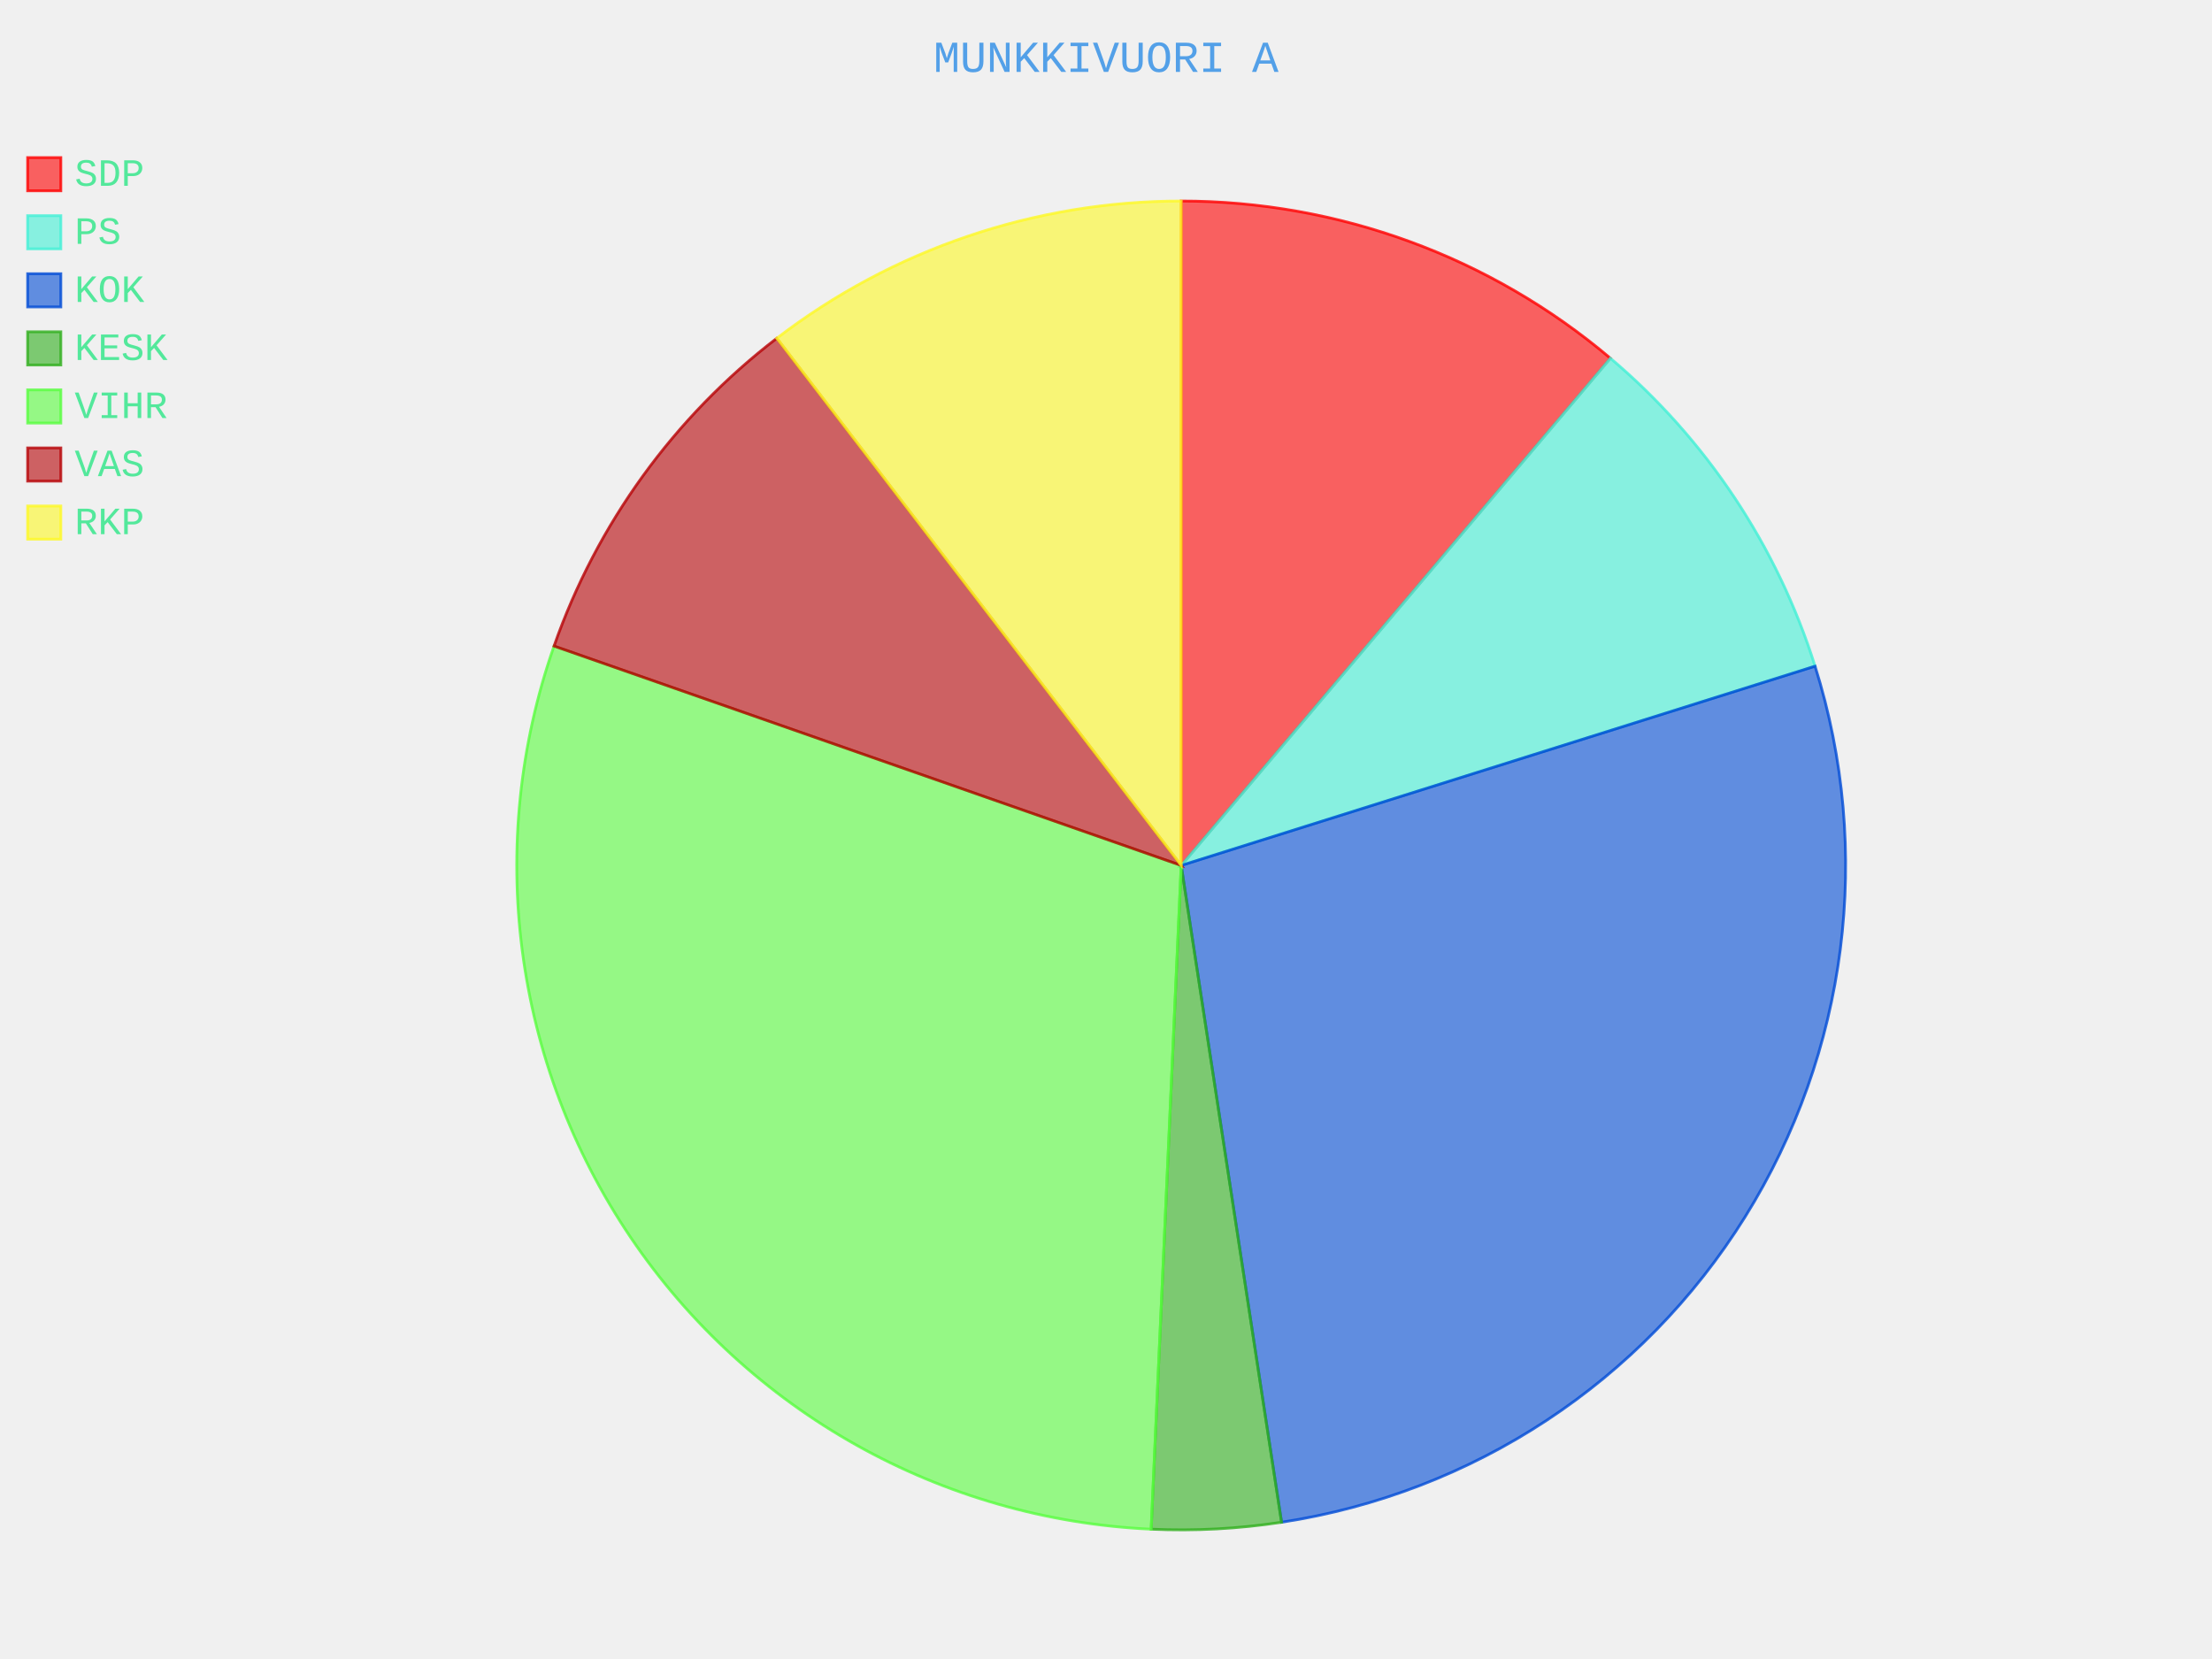
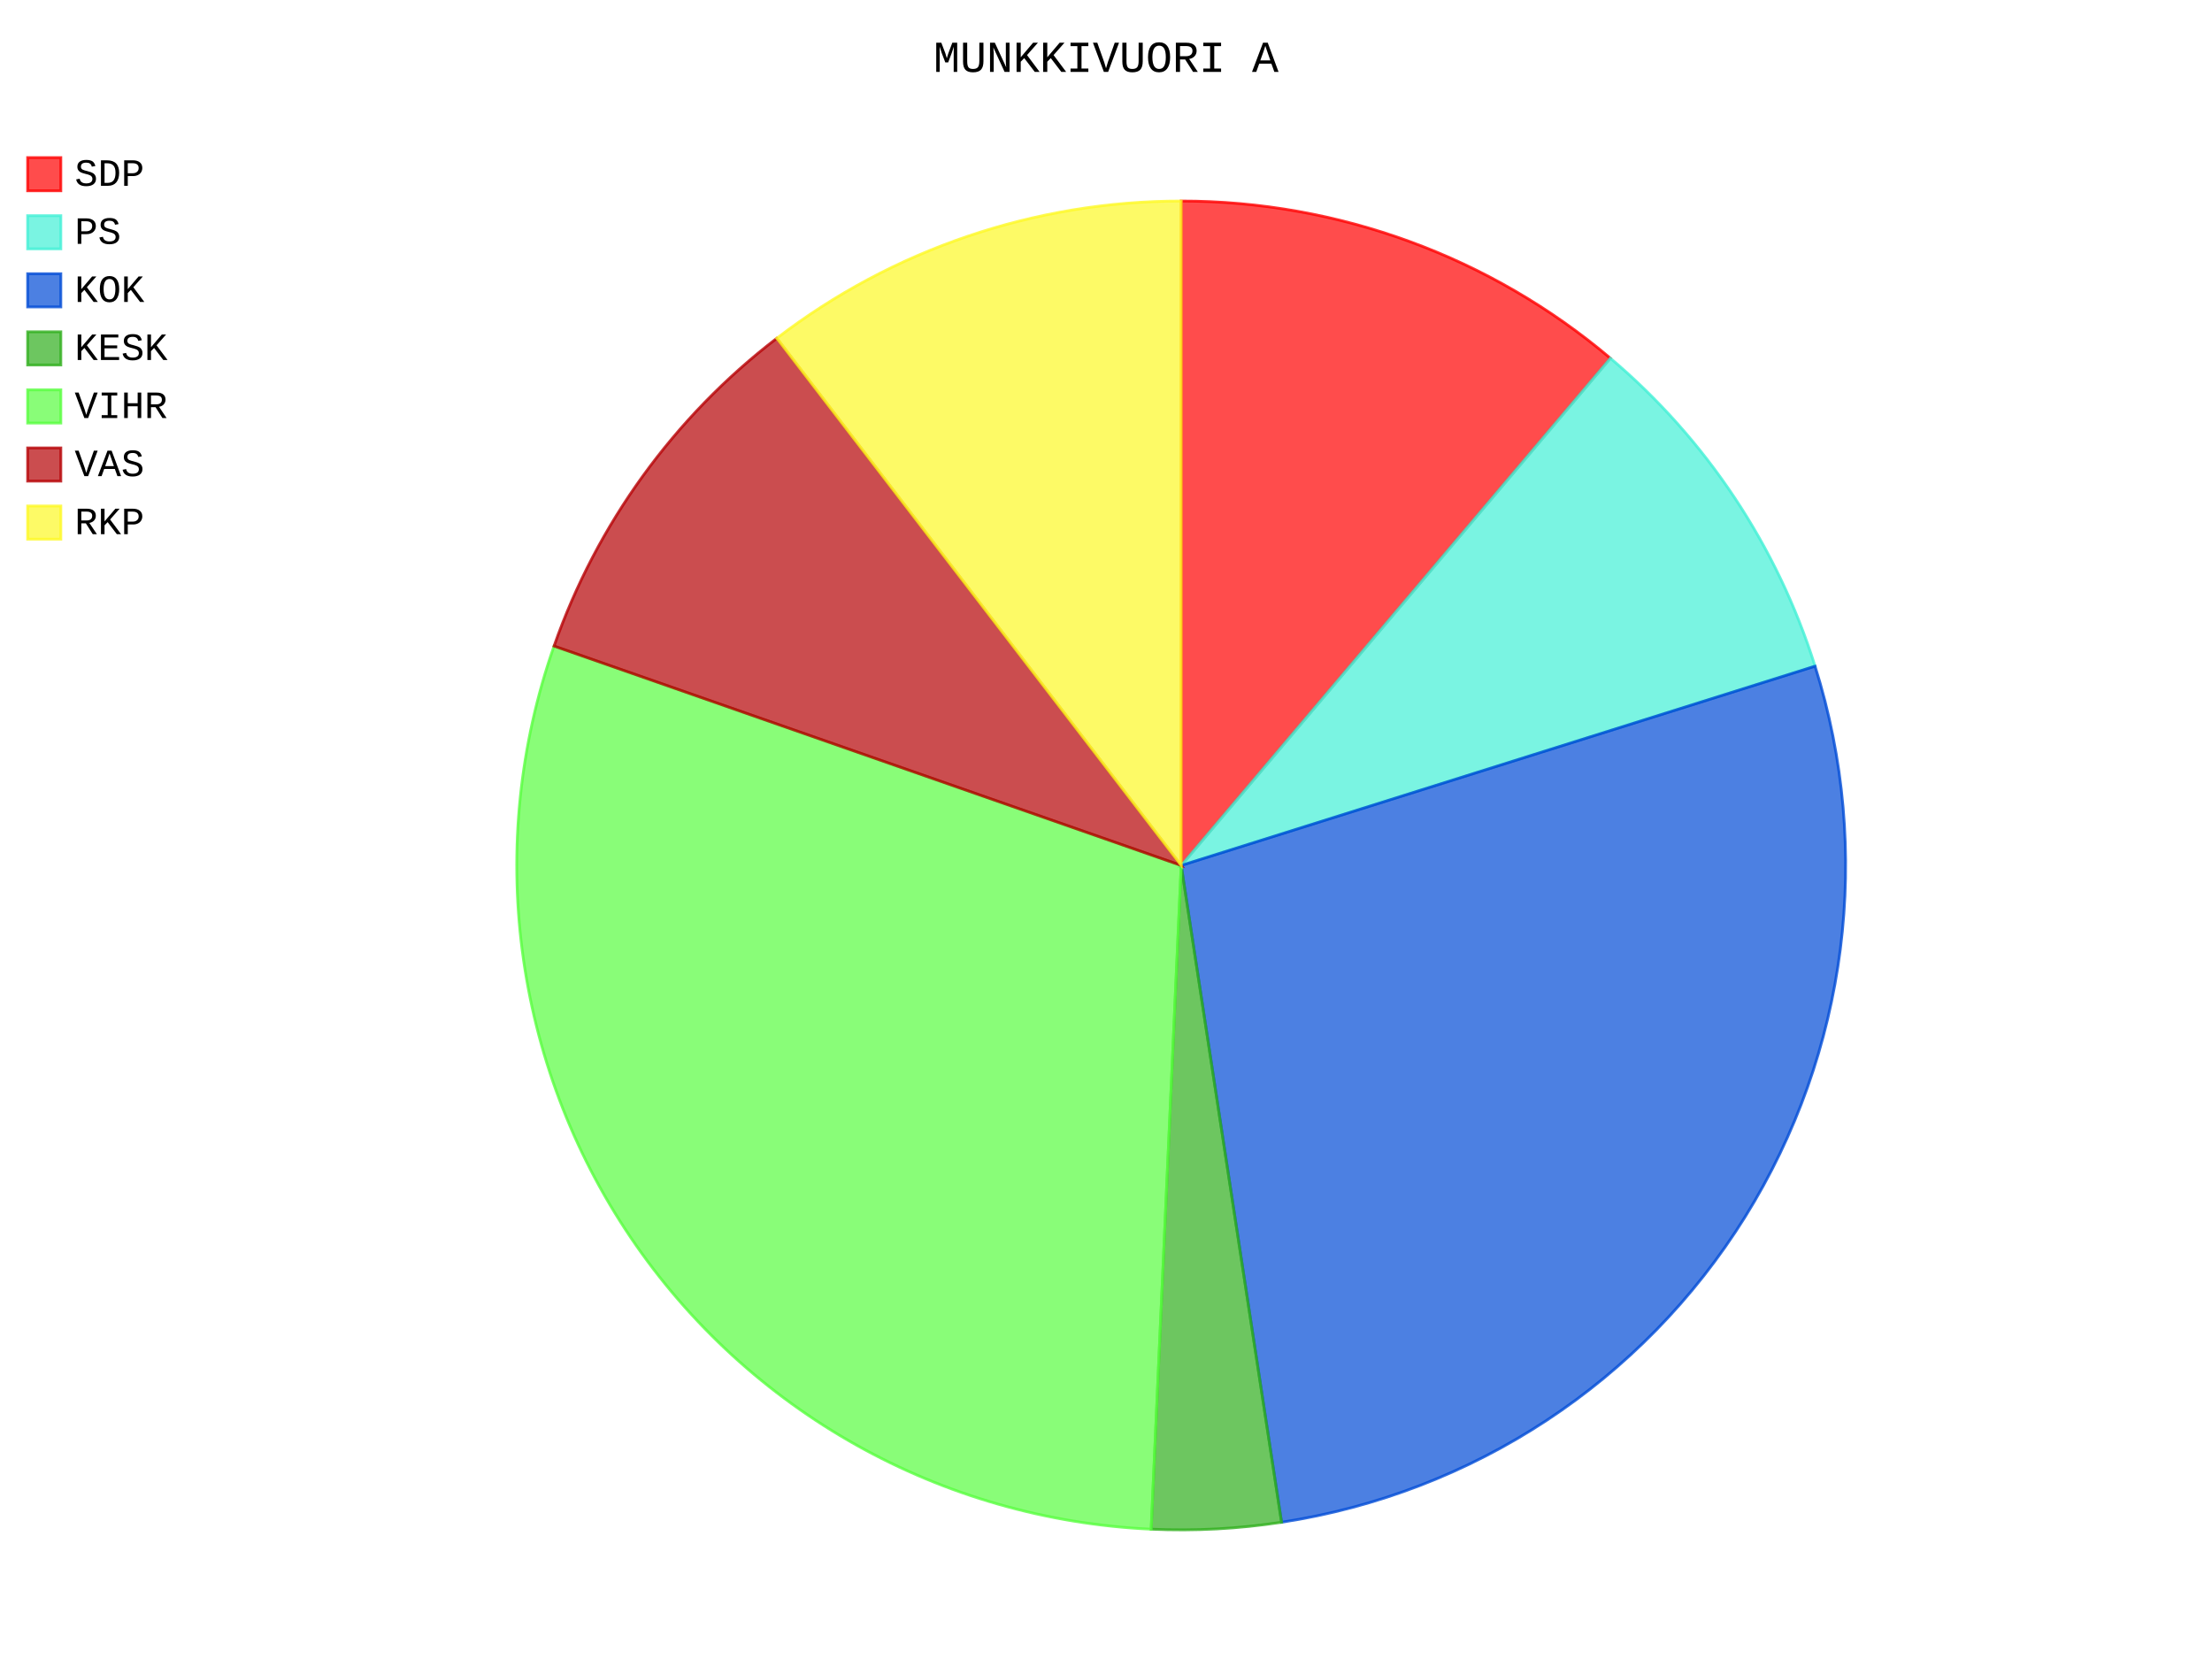
- <svg xmlns="http://www.w3.org/2000/svg" class="pygal-chart" id="chart-1c601926-ac68-499b-b3f4-816146a3a880" viewBox="0 0 800 600">
+ <svg xmlns="http://www.w3.org/2000/svg" class="pygal-chart" id="chart-3a91298d-8005-480c-a4c6-56ba59fd5145" viewBox="0 0 800 600">
  <defs>
-     <style type="text/css">#chart-1c601926-ac68-499b-b3f4-816146a3a880{-webkit-user-select:none;-webkit-font-smoothing:antialiased;font-family:Consolas,"Liberation Mono",Menlo,Courier,monospace}#chart-1c601926-ac68-499b-b3f4-816146a3a880 .title{font-family:Consolas,"Liberation Mono",Menlo,Courier,monospace;font-size:16px}#chart-1c601926-ac68-499b-b3f4-816146a3a880 .legends .legend text{font-family:Consolas,"Liberation Mono",Menlo,Courier,monospace;font-size:14px}#chart-1c601926-ac68-499b-b3f4-816146a3a880 .axis text{font-family:Consolas,"Liberation Mono",Menlo,Courier,monospace;font-size:10px}#chart-1c601926-ac68-499b-b3f4-816146a3a880 .axis text.major{font-family:Consolas,"Liberation Mono",Menlo,Courier,monospace;font-size:10px}#chart-1c601926-ac68-499b-b3f4-816146a3a880 .text-overlay text.value{font-family:Consolas,"Liberation Mono",Menlo,Courier,monospace;font-size:16px}#chart-1c601926-ac68-499b-b3f4-816146a3a880 .text-overlay text.label{font-family:Consolas,"Liberation Mono",Menlo,Courier,monospace;font-size:10px}#chart-1c601926-ac68-499b-b3f4-816146a3a880 .tooltip{font-family:Consolas,"Liberation Mono",Menlo,Courier,monospace;font-size:14px}#chart-1c601926-ac68-499b-b3f4-816146a3a880 text.no_data{font-family:Consolas,"Liberation Mono",Menlo,Courier,monospace;font-size:64px}
- #chart-1c601926-ac68-499b-b3f4-816146a3a880{background-color:transparent}#chart-1c601926-ac68-499b-b3f4-816146a3a880 path,#chart-1c601926-ac68-499b-b3f4-816146a3a880 line,#chart-1c601926-ac68-499b-b3f4-816146a3a880 rect,#chart-1c601926-ac68-499b-b3f4-816146a3a880 circle{-webkit-transition:1000ms ease-in;-moz-transition:1000ms ease-in;transition:1000ms ease-in}#chart-1c601926-ac68-499b-b3f4-816146a3a880 .graph &gt; .background{fill:transparent}#chart-1c601926-ac68-499b-b3f4-816146a3a880 .plot &gt; .background{fill:transparent}#chart-1c601926-ac68-499b-b3f4-816146a3a880 .graph{fill:#53E89B}#chart-1c601926-ac68-499b-b3f4-816146a3a880 text.no_data{fill:#53A0E8}#chart-1c601926-ac68-499b-b3f4-816146a3a880 .title{fill:#53A0E8}#chart-1c601926-ac68-499b-b3f4-816146a3a880 .legends .legend text{fill:#53E89B}#chart-1c601926-ac68-499b-b3f4-816146a3a880 .legends .legend:hover text{fill:#53A0E8}#chart-1c601926-ac68-499b-b3f4-816146a3a880 .axis .line{stroke:#53A0E8}#chart-1c601926-ac68-499b-b3f4-816146a3a880 .axis .guide.line{stroke:#630C0D}#chart-1c601926-ac68-499b-b3f4-816146a3a880 .axis .major.line{stroke:#53E89B}#chart-1c601926-ac68-499b-b3f4-816146a3a880 .axis text.major{fill:#53A0E8}#chart-1c601926-ac68-499b-b3f4-816146a3a880 .axis.y .guides:hover .guide.line,#chart-1c601926-ac68-499b-b3f4-816146a3a880 .line-graph .axis.x .guides:hover .guide.line,#chart-1c601926-ac68-499b-b3f4-816146a3a880 .stackedline-graph .axis.x .guides:hover .guide.line,#chart-1c601926-ac68-499b-b3f4-816146a3a880 .xy-graph .axis.x .guides:hover .guide.line{stroke:#53A0E8}#chart-1c601926-ac68-499b-b3f4-816146a3a880 .axis .guides:hover text{fill:#53A0E8}#chart-1c601926-ac68-499b-b3f4-816146a3a880 .reactive{fill-opacity:.6;stroke-opacity:.8}#chart-1c601926-ac68-499b-b3f4-816146a3a880 .ci{stroke:#53E89B}#chart-1c601926-ac68-499b-b3f4-816146a3a880 .reactive.active,#chart-1c601926-ac68-499b-b3f4-816146a3a880 .active .reactive{fill-opacity:.9;stroke-opacity:.9;stroke-width:4}#chart-1c601926-ac68-499b-b3f4-816146a3a880 .ci .reactive.active{stroke-width:1.5}#chart-1c601926-ac68-499b-b3f4-816146a3a880 .series text{fill:#53A0E8}#chart-1c601926-ac68-499b-b3f4-816146a3a880 .tooltip rect{fill:transparent;stroke:#53A0E8;-webkit-transition:opacity 1000ms ease-in;-moz-transition:opacity 1000ms ease-in;transition:opacity 1000ms ease-in}#chart-1c601926-ac68-499b-b3f4-816146a3a880 .tooltip .label{fill:#53E89B}#chart-1c601926-ac68-499b-b3f4-816146a3a880 .tooltip .label{fill:#53E89B}#chart-1c601926-ac68-499b-b3f4-816146a3a880 .tooltip .legend{font-size:.8em;fill:#630C0D}#chart-1c601926-ac68-499b-b3f4-816146a3a880 .tooltip .x_label{font-size:.6em;fill:#53A0E8}#chart-1c601926-ac68-499b-b3f4-816146a3a880 .tooltip .xlink{font-size:.5em;text-decoration:underline}#chart-1c601926-ac68-499b-b3f4-816146a3a880 .tooltip .value{font-size:1.5em}#chart-1c601926-ac68-499b-b3f4-816146a3a880 .bound{font-size:.5em}#chart-1c601926-ac68-499b-b3f4-816146a3a880 .max-value{font-size:.75em;fill:#630C0D}#chart-1c601926-ac68-499b-b3f4-816146a3a880 .map-element{fill:transparent;stroke:#630C0D !important}#chart-1c601926-ac68-499b-b3f4-816146a3a880 .map-element .reactive{fill-opacity:inherit;stroke-opacity:inherit}#chart-1c601926-ac68-499b-b3f4-816146a3a880 .color-0,#chart-1c601926-ac68-499b-b3f4-816146a3a880 .color-0 a:visited{stroke:#ff0000;fill:#ff0000}#chart-1c601926-ac68-499b-b3f4-816146a3a880 .color-1,#chart-1c601926-ac68-499b-b3f4-816146a3a880 .color-1 a:visited{stroke:#42f0d6;fill:#42f0d6}#chart-1c601926-ac68-499b-b3f4-816146a3a880 .color-2,#chart-1c601926-ac68-499b-b3f4-816146a3a880 .color-2 a:visited{stroke:#004bd6;fill:#004bd6}#chart-1c601926-ac68-499b-b3f4-816146a3a880 .color-3,#chart-1c601926-ac68-499b-b3f4-816146a3a880 .color-3 a:visited{stroke:#30af1d;fill:#30af1d}#chart-1c601926-ac68-499b-b3f4-816146a3a880 .color-4,#chart-1c601926-ac68-499b-b3f4-816146a3a880 .color-4 a:visited{stroke:#58fd3f;fill:#58fd3f}#chart-1c601926-ac68-499b-b3f4-816146a3a880 .color-5,#chart-1c601926-ac68-499b-b3f4-816146a3a880 .color-5 a:visited{stroke:#b60205;fill:#b60205}#chart-1c601926-ac68-499b-b3f4-816146a3a880 .color-6,#chart-1c601926-ac68-499b-b3f4-816146a3a880 .color-6 a:visited{stroke:#fdf926;fill:#fdf926}#chart-1c601926-ac68-499b-b3f4-816146a3a880 .text-overlay .color-0 text{fill:black}#chart-1c601926-ac68-499b-b3f4-816146a3a880 .text-overlay .color-1 text{fill:black}#chart-1c601926-ac68-499b-b3f4-816146a3a880 .text-overlay .color-2 text{fill:black}#chart-1c601926-ac68-499b-b3f4-816146a3a880 .text-overlay .color-3 text{fill:black}#chart-1c601926-ac68-499b-b3f4-816146a3a880 .text-overlay .color-4 text{fill:black}#chart-1c601926-ac68-499b-b3f4-816146a3a880 .text-overlay .color-5 text{fill:black}#chart-1c601926-ac68-499b-b3f4-816146a3a880 .text-overlay .color-6 text{fill:black}
- #chart-1c601926-ac68-499b-b3f4-816146a3a880 text.no_data{text-anchor:middle}#chart-1c601926-ac68-499b-b3f4-816146a3a880 .guide.line{fill:none}#chart-1c601926-ac68-499b-b3f4-816146a3a880 .centered{text-anchor:middle}#chart-1c601926-ac68-499b-b3f4-816146a3a880 .title{text-anchor:middle}#chart-1c601926-ac68-499b-b3f4-816146a3a880 .legends .legend text{fill-opacity:1}#chart-1c601926-ac68-499b-b3f4-816146a3a880 .axis.x text{text-anchor:middle}#chart-1c601926-ac68-499b-b3f4-816146a3a880 .axis.x:not(.web) text[transform]{text-anchor:start}#chart-1c601926-ac68-499b-b3f4-816146a3a880 .axis.x:not(.web) text[transform].backwards{text-anchor:end}#chart-1c601926-ac68-499b-b3f4-816146a3a880 .axis.y text{text-anchor:end}#chart-1c601926-ac68-499b-b3f4-816146a3a880 .axis.y text[transform].backwards{text-anchor:start}#chart-1c601926-ac68-499b-b3f4-816146a3a880 .axis.y2 text{text-anchor:start}#chart-1c601926-ac68-499b-b3f4-816146a3a880 .axis.y2 text[transform].backwards{text-anchor:end}#chart-1c601926-ac68-499b-b3f4-816146a3a880 .axis .guide.line{stroke-dasharray:4,4}#chart-1c601926-ac68-499b-b3f4-816146a3a880 .axis .major.guide.line{stroke-dasharray:6,6}#chart-1c601926-ac68-499b-b3f4-816146a3a880 .horizontal .axis.y .guide.line,#chart-1c601926-ac68-499b-b3f4-816146a3a880 .horizontal .axis.y2 .guide.line,#chart-1c601926-ac68-499b-b3f4-816146a3a880 .vertical .axis.x .guide.line{opacity:0}#chart-1c601926-ac68-499b-b3f4-816146a3a880 .horizontal .axis.always_show .guide.line,#chart-1c601926-ac68-499b-b3f4-816146a3a880 .vertical .axis.always_show .guide.line{opacity:1 !important}#chart-1c601926-ac68-499b-b3f4-816146a3a880 .axis.y .guides:hover .guide.line,#chart-1c601926-ac68-499b-b3f4-816146a3a880 .axis.y2 .guides:hover .guide.line,#chart-1c601926-ac68-499b-b3f4-816146a3a880 .axis.x .guides:hover .guide.line{opacity:1}#chart-1c601926-ac68-499b-b3f4-816146a3a880 .axis .guides:hover text{opacity:1}#chart-1c601926-ac68-499b-b3f4-816146a3a880 .nofill{fill:none}#chart-1c601926-ac68-499b-b3f4-816146a3a880 .subtle-fill{fill-opacity:.2}#chart-1c601926-ac68-499b-b3f4-816146a3a880 .dot{stroke-width:1px;fill-opacity:1}#chart-1c601926-ac68-499b-b3f4-816146a3a880 .dot.active{stroke-width:5px}#chart-1c601926-ac68-499b-b3f4-816146a3a880 .dot.negative{fill:transparent}#chart-1c601926-ac68-499b-b3f4-816146a3a880 text,#chart-1c601926-ac68-499b-b3f4-816146a3a880 tspan{stroke:none !important}#chart-1c601926-ac68-499b-b3f4-816146a3a880 .series text.active{opacity:1}#chart-1c601926-ac68-499b-b3f4-816146a3a880 .tooltip rect{fill-opacity:.95;stroke-width:.5}#chart-1c601926-ac68-499b-b3f4-816146a3a880 .tooltip text{fill-opacity:1}#chart-1c601926-ac68-499b-b3f4-816146a3a880 .showable{visibility:hidden}#chart-1c601926-ac68-499b-b3f4-816146a3a880 .showable.shown{visibility:visible}#chart-1c601926-ac68-499b-b3f4-816146a3a880 .gauge-background{fill:rgba(229,229,229,1);stroke:none}#chart-1c601926-ac68-499b-b3f4-816146a3a880 .bg-lines{stroke:transparent;stroke-width:2px}</style>
+     <style type="text/css">#chart-3a91298d-8005-480c-a4c6-56ba59fd5145{-webkit-user-select:none;-webkit-font-smoothing:antialiased;font-family:Consolas,"Liberation Mono",Menlo,Courier,monospace}#chart-3a91298d-8005-480c-a4c6-56ba59fd5145 .title{font-family:Consolas,"Liberation Mono",Menlo,Courier,monospace;font-size:16px}#chart-3a91298d-8005-480c-a4c6-56ba59fd5145 .legends .legend text{font-family:Consolas,"Liberation Mono",Menlo,Courier,monospace;font-size:14px}#chart-3a91298d-8005-480c-a4c6-56ba59fd5145 .axis text{font-family:Consolas,"Liberation Mono",Menlo,Courier,monospace;font-size:10px}#chart-3a91298d-8005-480c-a4c6-56ba59fd5145 .axis text.major{font-family:Consolas,"Liberation Mono",Menlo,Courier,monospace;font-size:10px}#chart-3a91298d-8005-480c-a4c6-56ba59fd5145 .text-overlay text.value{font-family:Consolas,"Liberation Mono",Menlo,Courier,monospace;font-size:16px}#chart-3a91298d-8005-480c-a4c6-56ba59fd5145 .text-overlay text.label{font-family:Consolas,"Liberation Mono",Menlo,Courier,monospace;font-size:10px}#chart-3a91298d-8005-480c-a4c6-56ba59fd5145 .tooltip{font-family:Consolas,"Liberation Mono",Menlo,Courier,monospace;font-size:14px}#chart-3a91298d-8005-480c-a4c6-56ba59fd5145 text.no_data{font-family:Consolas,"Liberation Mono",Menlo,Courier,monospace;font-size:64px}
+ #chart-3a91298d-8005-480c-a4c6-56ba59fd5145{background-color:#ffffff}#chart-3a91298d-8005-480c-a4c6-56ba59fd5145 path,#chart-3a91298d-8005-480c-a4c6-56ba59fd5145 line,#chart-3a91298d-8005-480c-a4c6-56ba59fd5145 rect,#chart-3a91298d-8005-480c-a4c6-56ba59fd5145 circle{-webkit-transition:300ms ease-in;-moz-transition:300ms ease-in;transition:300ms ease-in}#chart-3a91298d-8005-480c-a4c6-56ba59fd5145 .graph &gt; .background{fill:#ffffff}#chart-3a91298d-8005-480c-a4c6-56ba59fd5145 .plot &gt; .background{fill:#ffffff}#chart-3a91298d-8005-480c-a4c6-56ba59fd5145 .graph{fill:#000000}#chart-3a91298d-8005-480c-a4c6-56ba59fd5145 text.no_data{fill:#000000}#chart-3a91298d-8005-480c-a4c6-56ba59fd5145 .title{fill:#000000}#chart-3a91298d-8005-480c-a4c6-56ba59fd5145 .legends .legend text{fill:#000000}#chart-3a91298d-8005-480c-a4c6-56ba59fd5145 .legends .legend:hover text{fill:#000000}#chart-3a91298d-8005-480c-a4c6-56ba59fd5145 .axis .line{stroke:#000000}#chart-3a91298d-8005-480c-a4c6-56ba59fd5145 .axis .guide.line{stroke:#000000}#chart-3a91298d-8005-480c-a4c6-56ba59fd5145 .axis .major.line{stroke:#000000}#chart-3a91298d-8005-480c-a4c6-56ba59fd5145 .axis text.major{fill:#000000}#chart-3a91298d-8005-480c-a4c6-56ba59fd5145 .axis.y .guides:hover .guide.line,#chart-3a91298d-8005-480c-a4c6-56ba59fd5145 .line-graph .axis.x .guides:hover .guide.line,#chart-3a91298d-8005-480c-a4c6-56ba59fd5145 .stackedline-graph .axis.x .guides:hover .guide.line,#chart-3a91298d-8005-480c-a4c6-56ba59fd5145 .xy-graph .axis.x .guides:hover .guide.line{stroke:#000000}#chart-3a91298d-8005-480c-a4c6-56ba59fd5145 .axis .guides:hover text{fill:#000000}#chart-3a91298d-8005-480c-a4c6-56ba59fd5145 .reactive{fill-opacity:.7;stroke-opacity:.8}#chart-3a91298d-8005-480c-a4c6-56ba59fd5145 .ci{stroke:#000000}#chart-3a91298d-8005-480c-a4c6-56ba59fd5145 .reactive.active,#chart-3a91298d-8005-480c-a4c6-56ba59fd5145 .active .reactive{fill-opacity:.9;stroke-opacity:.9;stroke-width:4}#chart-3a91298d-8005-480c-a4c6-56ba59fd5145 .ci .reactive.active{stroke-width:1.5}#chart-3a91298d-8005-480c-a4c6-56ba59fd5145 .series text{fill:#000000}#chart-3a91298d-8005-480c-a4c6-56ba59fd5145 .tooltip rect{fill:#ffffff;stroke:#000000;-webkit-transition:opacity 300ms ease-in;-moz-transition:opacity 300ms ease-in;transition:opacity 300ms ease-in}#chart-3a91298d-8005-480c-a4c6-56ba59fd5145 .tooltip .label{fill:#000000}#chart-3a91298d-8005-480c-a4c6-56ba59fd5145 .tooltip .label{fill:#000000}#chart-3a91298d-8005-480c-a4c6-56ba59fd5145 .tooltip .legend{font-size:.8em;fill:#000000}#chart-3a91298d-8005-480c-a4c6-56ba59fd5145 .tooltip .x_label{font-size:.6em;fill:#000000}#chart-3a91298d-8005-480c-a4c6-56ba59fd5145 .tooltip .xlink{font-size:.5em;text-decoration:underline}#chart-3a91298d-8005-480c-a4c6-56ba59fd5145 .tooltip .value{font-size:1.5em}#chart-3a91298d-8005-480c-a4c6-56ba59fd5145 .bound{font-size:.5em}#chart-3a91298d-8005-480c-a4c6-56ba59fd5145 .max-value{font-size:.75em;fill:#000000}#chart-3a91298d-8005-480c-a4c6-56ba59fd5145 .map-element{fill:#ffffff;stroke:#000000 !important}#chart-3a91298d-8005-480c-a4c6-56ba59fd5145 .map-element .reactive{fill-opacity:inherit;stroke-opacity:inherit}#chart-3a91298d-8005-480c-a4c6-56ba59fd5145 .color-0,#chart-3a91298d-8005-480c-a4c6-56ba59fd5145 .color-0 a:visited{stroke:#ff0000;fill:#ff0000}#chart-3a91298d-8005-480c-a4c6-56ba59fd5145 .color-1,#chart-3a91298d-8005-480c-a4c6-56ba59fd5145 .color-1 a:visited{stroke:#42f0d6;fill:#42f0d6}#chart-3a91298d-8005-480c-a4c6-56ba59fd5145 .color-2,#chart-3a91298d-8005-480c-a4c6-56ba59fd5145 .color-2 a:visited{stroke:#004bd6;fill:#004bd6}#chart-3a91298d-8005-480c-a4c6-56ba59fd5145 .color-3,#chart-3a91298d-8005-480c-a4c6-56ba59fd5145 .color-3 a:visited{stroke:#30af1d;fill:#30af1d}#chart-3a91298d-8005-480c-a4c6-56ba59fd5145 .color-4,#chart-3a91298d-8005-480c-a4c6-56ba59fd5145 .color-4 a:visited{stroke:#58fd3f;fill:#58fd3f}#chart-3a91298d-8005-480c-a4c6-56ba59fd5145 .color-5,#chart-3a91298d-8005-480c-a4c6-56ba59fd5145 .color-5 a:visited{stroke:#b60205;fill:#b60205}#chart-3a91298d-8005-480c-a4c6-56ba59fd5145 .color-6,#chart-3a91298d-8005-480c-a4c6-56ba59fd5145 .color-6 a:visited{stroke:#fdf926;fill:#fdf926}#chart-3a91298d-8005-480c-a4c6-56ba59fd5145 .text-overlay .color-0 text{fill:black}#chart-3a91298d-8005-480c-a4c6-56ba59fd5145 .text-overlay .color-1 text{fill:black}#chart-3a91298d-8005-480c-a4c6-56ba59fd5145 .text-overlay .color-2 text{fill:black}#chart-3a91298d-8005-480c-a4c6-56ba59fd5145 .text-overlay .color-3 text{fill:black}#chart-3a91298d-8005-480c-a4c6-56ba59fd5145 .text-overlay .color-4 text{fill:black}#chart-3a91298d-8005-480c-a4c6-56ba59fd5145 .text-overlay .color-5 text{fill:black}#chart-3a91298d-8005-480c-a4c6-56ba59fd5145 .text-overlay .color-6 text{fill:black}
+ #chart-3a91298d-8005-480c-a4c6-56ba59fd5145 text.no_data{text-anchor:middle}#chart-3a91298d-8005-480c-a4c6-56ba59fd5145 .guide.line{fill:none}#chart-3a91298d-8005-480c-a4c6-56ba59fd5145 .centered{text-anchor:middle}#chart-3a91298d-8005-480c-a4c6-56ba59fd5145 .title{text-anchor:middle}#chart-3a91298d-8005-480c-a4c6-56ba59fd5145 .legends .legend text{fill-opacity:1}#chart-3a91298d-8005-480c-a4c6-56ba59fd5145 .axis.x text{text-anchor:middle}#chart-3a91298d-8005-480c-a4c6-56ba59fd5145 .axis.x:not(.web) text[transform]{text-anchor:start}#chart-3a91298d-8005-480c-a4c6-56ba59fd5145 .axis.x:not(.web) text[transform].backwards{text-anchor:end}#chart-3a91298d-8005-480c-a4c6-56ba59fd5145 .axis.y text{text-anchor:end}#chart-3a91298d-8005-480c-a4c6-56ba59fd5145 .axis.y text[transform].backwards{text-anchor:start}#chart-3a91298d-8005-480c-a4c6-56ba59fd5145 .axis.y2 text{text-anchor:start}#chart-3a91298d-8005-480c-a4c6-56ba59fd5145 .axis.y2 text[transform].backwards{text-anchor:end}#chart-3a91298d-8005-480c-a4c6-56ba59fd5145 .axis .guide.line{stroke-dasharray:4,4}#chart-3a91298d-8005-480c-a4c6-56ba59fd5145 .axis .major.guide.line{stroke-dasharray:6,6}#chart-3a91298d-8005-480c-a4c6-56ba59fd5145 .horizontal .axis.y .guide.line,#chart-3a91298d-8005-480c-a4c6-56ba59fd5145 .horizontal .axis.y2 .guide.line,#chart-3a91298d-8005-480c-a4c6-56ba59fd5145 .vertical .axis.x .guide.line{opacity:0}#chart-3a91298d-8005-480c-a4c6-56ba59fd5145 .horizontal .axis.always_show .guide.line,#chart-3a91298d-8005-480c-a4c6-56ba59fd5145 .vertical .axis.always_show .guide.line{opacity:1 !important}#chart-3a91298d-8005-480c-a4c6-56ba59fd5145 .axis.y .guides:hover .guide.line,#chart-3a91298d-8005-480c-a4c6-56ba59fd5145 .axis.y2 .guides:hover .guide.line,#chart-3a91298d-8005-480c-a4c6-56ba59fd5145 .axis.x .guides:hover .guide.line{opacity:1}#chart-3a91298d-8005-480c-a4c6-56ba59fd5145 .axis .guides:hover text{opacity:1}#chart-3a91298d-8005-480c-a4c6-56ba59fd5145 .nofill{fill:none}#chart-3a91298d-8005-480c-a4c6-56ba59fd5145 .subtle-fill{fill-opacity:.2}#chart-3a91298d-8005-480c-a4c6-56ba59fd5145 .dot{stroke-width:1px;fill-opacity:1}#chart-3a91298d-8005-480c-a4c6-56ba59fd5145 .dot.active{stroke-width:5px}#chart-3a91298d-8005-480c-a4c6-56ba59fd5145 .dot.negative{fill:transparent}#chart-3a91298d-8005-480c-a4c6-56ba59fd5145 text,#chart-3a91298d-8005-480c-a4c6-56ba59fd5145 tspan{stroke:none !important}#chart-3a91298d-8005-480c-a4c6-56ba59fd5145 .series text.active{opacity:1}#chart-3a91298d-8005-480c-a4c6-56ba59fd5145 .tooltip rect{fill-opacity:.95;stroke-width:.5}#chart-3a91298d-8005-480c-a4c6-56ba59fd5145 .tooltip text{fill-opacity:1}#chart-3a91298d-8005-480c-a4c6-56ba59fd5145 .showable{visibility:hidden}#chart-3a91298d-8005-480c-a4c6-56ba59fd5145 .showable.shown{visibility:visible}#chart-3a91298d-8005-480c-a4c6-56ba59fd5145 .gauge-background{fill:rgba(229,229,229,1);stroke:none}#chart-3a91298d-8005-480c-a4c6-56ba59fd5145 .bg-lines{stroke:#ffffff;stroke-width:2px}</style>
  </defs>
  <g class="graph pie-graph vertical">
    <rect class="background" height="600" width="800" x="0" y="0" />
    <g class="plot" transform="translate(75, 46)">
      <rect class="background" height="534" width="704.4" x="0" y="0" />
      <g class="series serie-0 color-0">
        <g class="slices">
          <g class="slice">
            <path class="slice reactive tooltip-trigger" d="M352.2 26.7 A240.3 240.3 0 0 1 507.422 83.56 L352.2 267 A0 0 0 0 0 352.2 267 z" />
          </g>
        </g>
      </g>
      <g class="series serie-1 color-1">
        <g class="slices">
          <g class="slice">
            <path class="slice reactive tooltip-trigger" d="M507.422 83.56 A240.3 240.3 0 0 1 581.44 194.935 L352.2 267 A0 0 0 0 0 352.2 267 z" />
          </g>
        </g>
      </g>
      <g class="series serie-2 color-2">
        <g class="slices">
          <g class="slice">
            <path class="slice reactive tooltip-trigger" d="M581.44 194.935 A240.3 240.3 0 0 1 388.496 504.543 L352.2 267 A0 0 0 0 0 352.2 267 z" />
          </g>
        </g>
      </g>
      <g class="series serie-3 color-3">
        <g class="slices">
          <g class="slice">
            <path class="slice reactive tooltip-trigger" d="M388.496 504.543 A240.3 240.3 0 0 1 341.337 507.054 L352.2 267 A0 0 0 0 0 352.2 267 z" />
          </g>
        </g>
      </g>
      <g class="series serie-4 color-4">
        <g class="slices">
          <g class="slice">
            <path class="slice reactive tooltip-trigger" d="M341.337 507.054 A240.3 240.3 0 0 1 125.377 187.655 L352.2 267 A0 0 0 0 0 352.2 267 z" />
          </g>
        </g>
      </g>
      <g class="series serie-5 color-5">
        <g class="slices">
          <g class="slice">
            <path class="slice reactive tooltip-trigger" d="M125.377 187.655 A240.3 240.3 0 0 1 205.936 76.341 L352.2 267 A0 0 0 0 0 352.2 267 z" />
          </g>
        </g>
      </g>
      <g class="series serie-6 color-6">
        <g class="slices">
          <g class="slice">
            <path class="slice reactive tooltip-trigger" d="M205.936 76.341 A240.3 240.3 0 0 1 352.2 26.7 L352.2 267 A0 0 0 0 0 352.2 267 z" />
          </g>
        </g>
      </g>
    </g>
    <g class="titles">
      <text class="title plot_title" x="400.0" y="26">MUNKKIVUORI A</text>
    </g>
    <g class="plot overlay" transform="translate(75, 46)">
      <g class="series serie-0 color-0" />
      <g class="series serie-1 color-1" />
      <g class="series serie-2 color-2" />
      <g class="series serie-3 color-3" />
      <g class="series serie-4 color-4" />
      <g class="series serie-5 color-5" />
      <g class="series serie-6 color-6" />
    </g>
    <g class="plot text-overlay" transform="translate(75, 46)">
      <g class="series serie-0 color-0" />
      <g class="series serie-1 color-1" />
      <g class="series serie-2 color-2" />
      <g class="series serie-3 color-3" />
      <g class="series serie-4 color-4" />
      <g class="series serie-5 color-5" />
      <g class="series serie-6 color-6" />
    </g>
    <g class="plot tooltip-overlay" transform="translate(75, 46)">
      <g class="tooltip" style="opacity: 0" transform="translate(0 0)">
        <rect class="tooltip-box" height="0" rx="0" ry="0" width="0" />
        <g class="text" />
      </g>
    </g>
    <g class="legends" transform="translate(10, 56)">
      <g class="legend reactive activate-serie" id="activate-serie-0">
        <rect class="color-0 reactive" height="12" width="12" x="0.0" y="1.0" />
        <text x="17.0" y="11.2">SDP</text>
      </g>
      <g class="legend reactive activate-serie" id="activate-serie-1">
        <rect class="color-1 reactive" height="12" width="12" x="0.0" y="22.0" />
        <text x="17.0" y="32.2">PS</text>
      </g>
      <g class="legend reactive activate-serie" id="activate-serie-2">
        <rect class="color-2 reactive" height="12" width="12" x="0.0" y="43.0" />
        <text x="17.0" y="53.2">KOK</text>
      </g>
      <g class="legend reactive activate-serie" id="activate-serie-3">
        <rect class="color-3 reactive" height="12" width="12" x="0.0" y="64.0" />
        <text x="17.0" y="74.2">KESK</text>
      </g>
      <g class="legend reactive activate-serie" id="activate-serie-4">
        <rect class="color-4 reactive" height="12" width="12" x="0.0" y="85.0" />
        <text x="17.0" y="95.2">VIHR</text>
      </g>
      <g class="legend reactive activate-serie" id="activate-serie-5">
        <rect class="color-5 reactive" height="12" width="12" x="0.0" y="106.0" />
        <text x="17.0" y="116.2">VAS</text>
      </g>
      <g class="legend reactive activate-serie" id="activate-serie-6">
        <rect class="color-6 reactive" height="12" width="12" x="0.0" y="127.0" />
        <text x="17.0" y="137.2">RKP</text>
      </g>
    </g>
    <g class="legends" transform="translate(790, 56)" />
  </g>
</svg>
